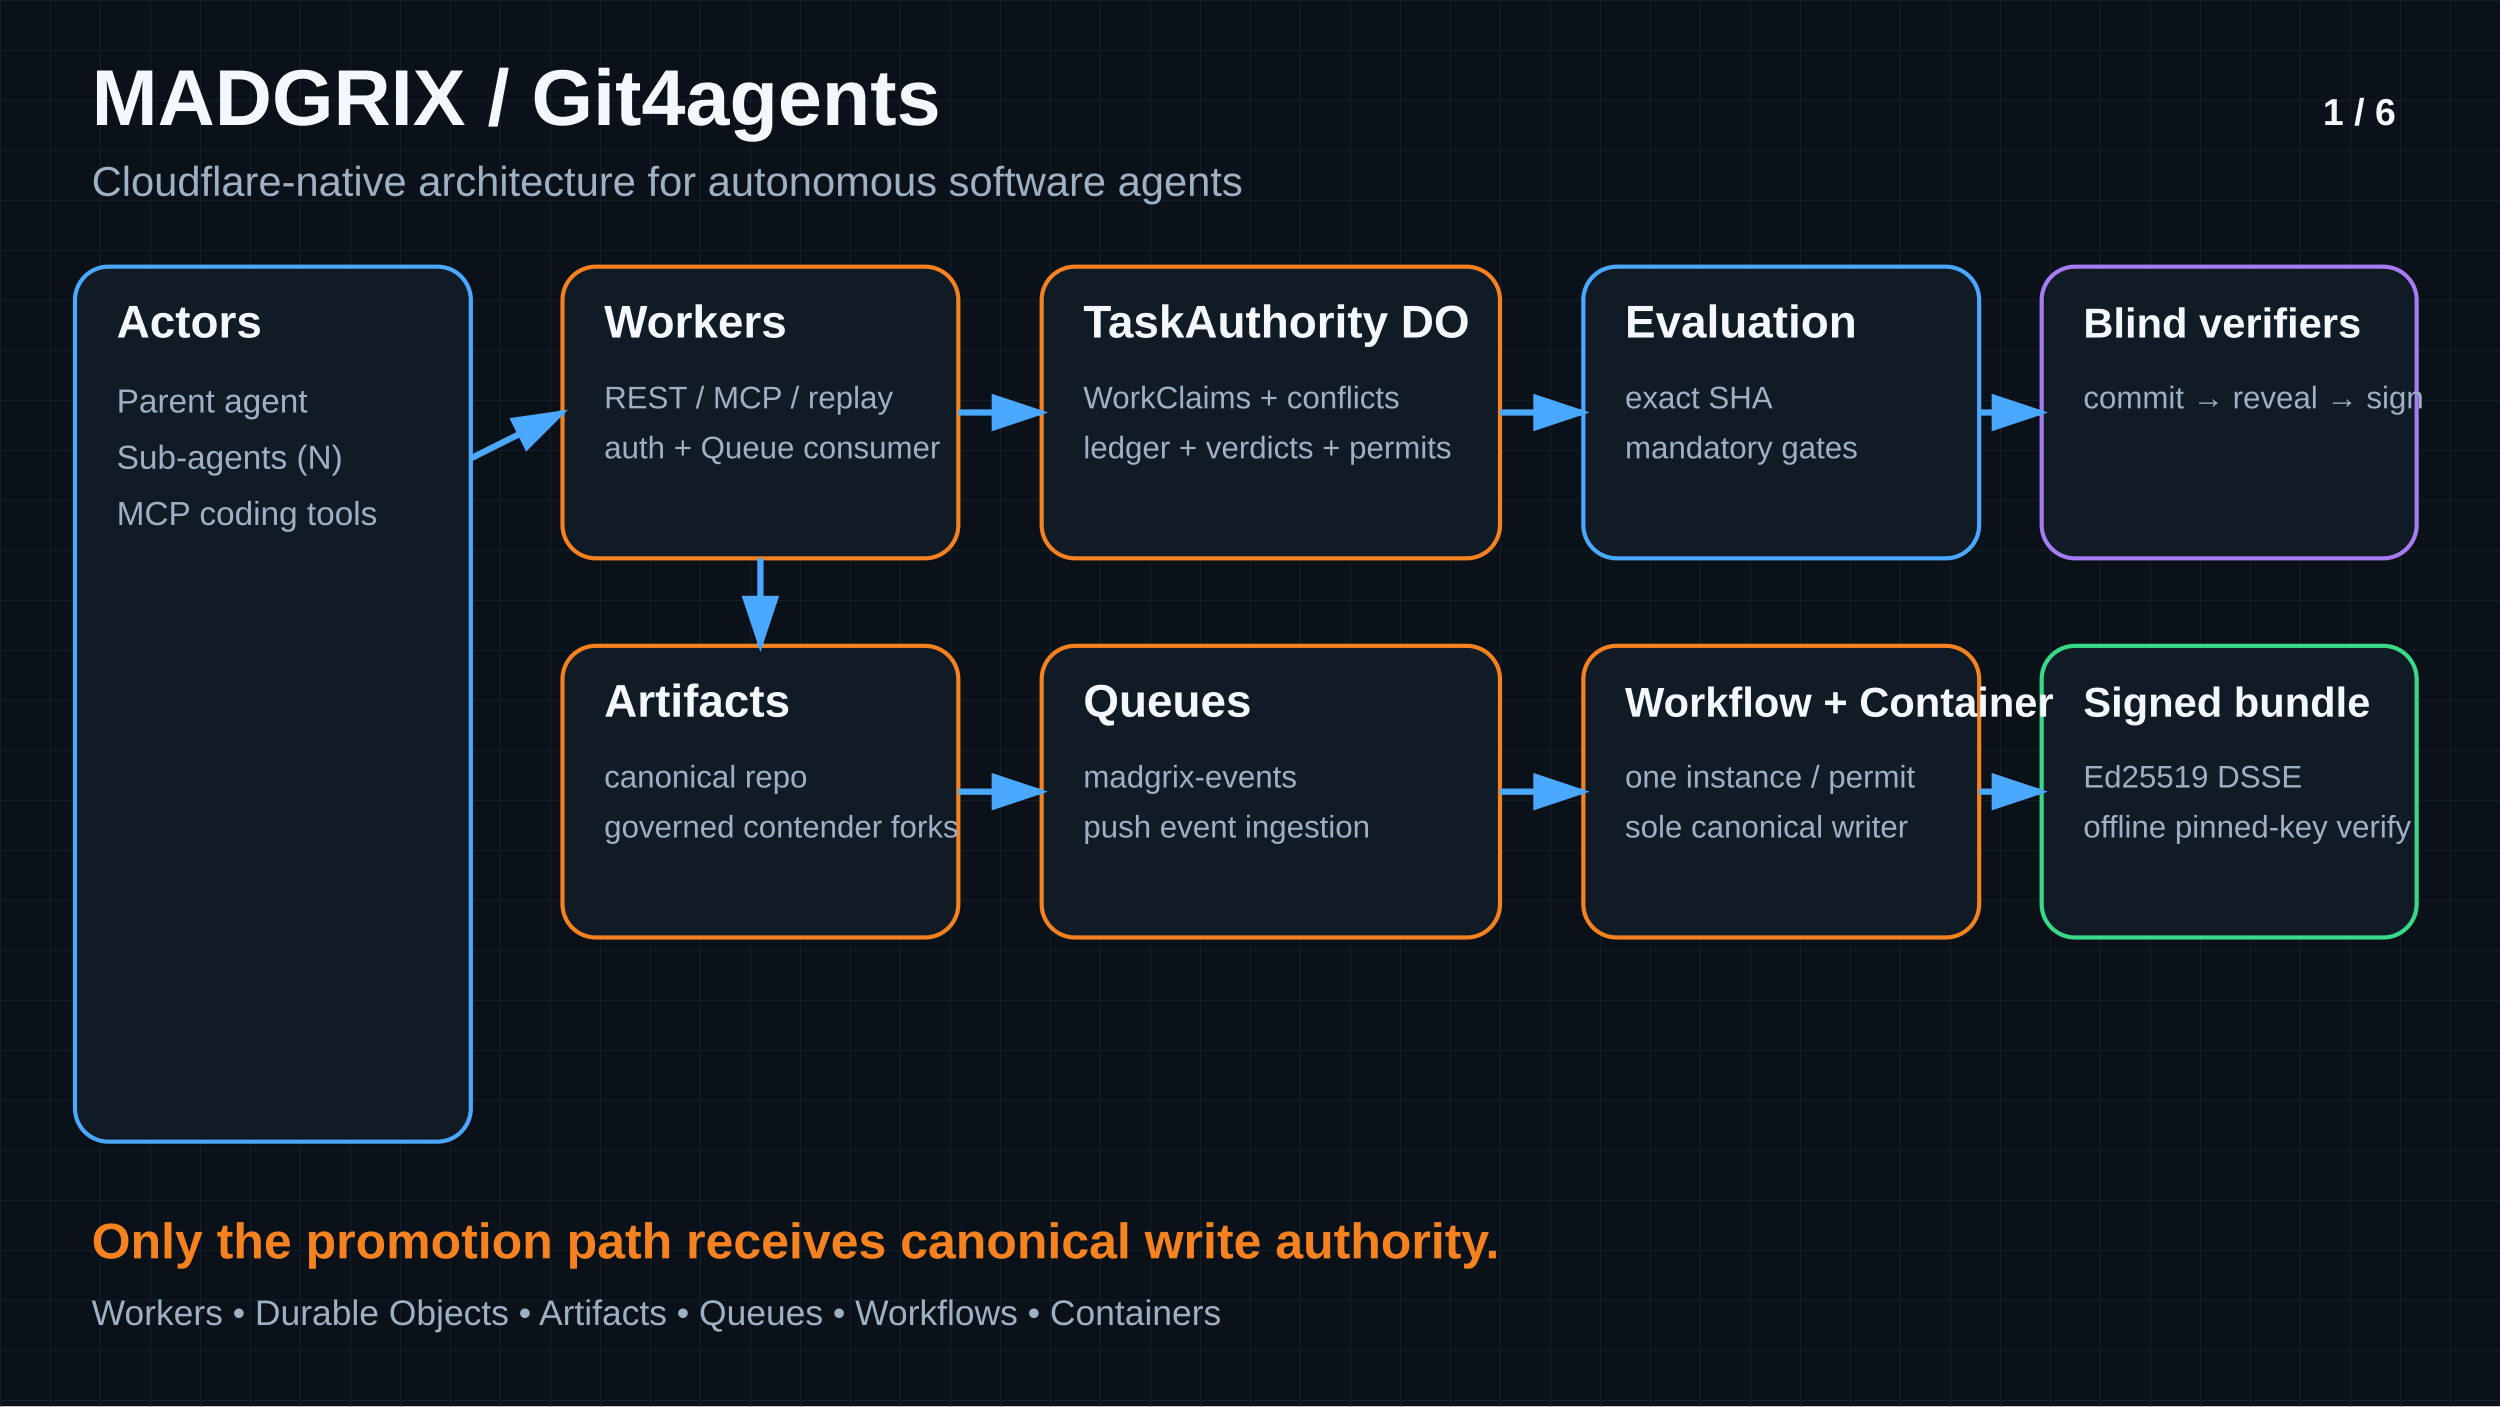
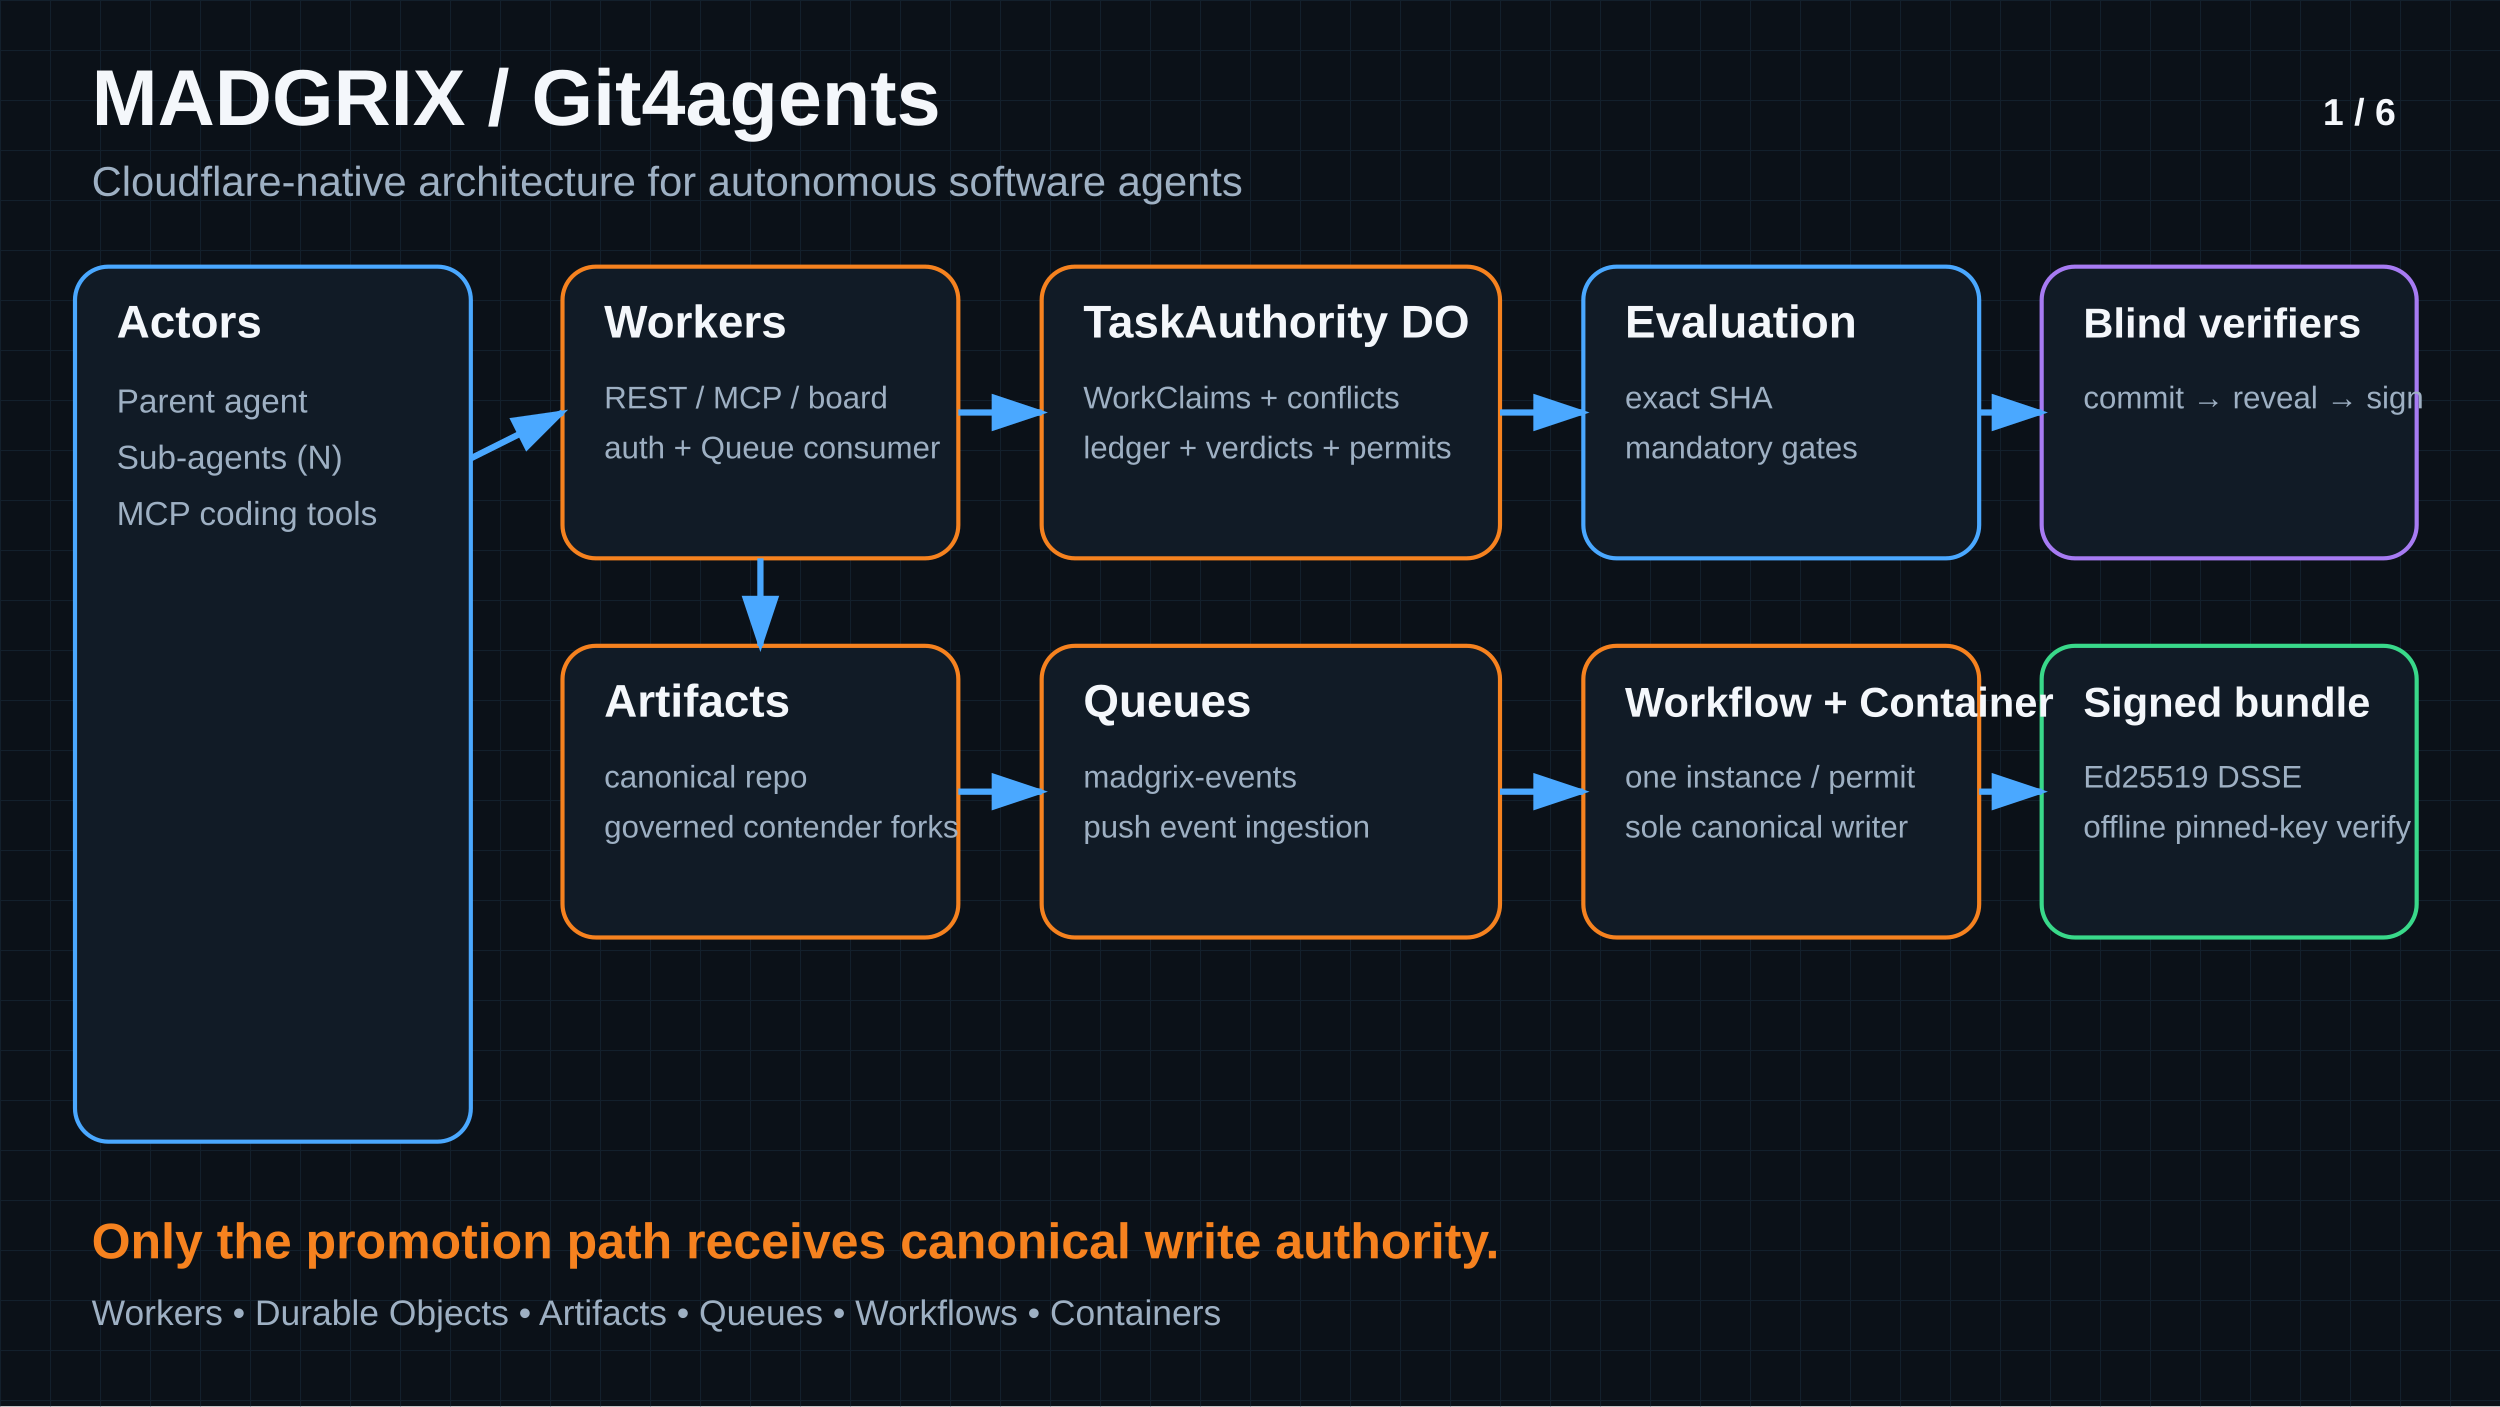
<svg xmlns="http://www.w3.org/2000/svg" width="1200" height="675" viewBox="0 0 1200 675">
  <defs>
    <pattern id="grid" width="24" height="24" patternUnits="userSpaceOnUse">
      <path d="M24 0H0V24" fill="none" stroke="#13202c" stroke-width="1" />
    </pattern>
    <marker id="arrow" markerWidth="10" markerHeight="10" refX="8" refY="3" orient="auto">
      <path d="M0,0 L0,6 L9,3 z" fill="#4aa8ff" />
    </marker>
  </defs>
  <rect width="1200" height="675" fill="#0b1118" />
  <rect width="1200" height="675" fill="url(#grid)" />
  <text x="44" y="60" fill="#f4f7fb" font-family="Arial,Segoe UI,sans-serif" font-size="38" font-weight="800">MADGRIX / Git4agents</text>
  <text x="44" y="94" fill="#9eb0c3" font-family="Arial,Segoe UI,sans-serif" font-size="20">Cloudflare-native architecture for autonomous software agents</text>
  <text x="1150" y="60" fill="#f4f7fb" font-family="Arial,Segoe UI,sans-serif" font-size="18" font-weight="700" text-anchor="end">1 / 6</text>
  <g fill="#111b26" stroke-width="2">
    <rect x="36" y="128" width="190" height="420" rx="16" stroke="#4aa8ff" />
    <rect x="270" y="128" width="190" height="140" rx="16" stroke="#f6821f" />
    <rect x="500" y="128" width="220" height="140" rx="16" stroke="#f6821f" />
    <rect x="270" y="310" width="190" height="140" rx="16" stroke="#f6821f" />
    <rect x="500" y="310" width="220" height="140" rx="16" stroke="#f6821f" />
    <rect x="760" y="128" width="190" height="140" rx="16" stroke="#4aa8ff" />
    <rect x="760" y="310" width="190" height="140" rx="16" stroke="#f6821f" />
    <rect x="980" y="128" width="180" height="140" rx="16" stroke="#a77bf3" />
    <rect x="980" y="310" width="180" height="140" rx="16" stroke="#39d98a" />
  </g>
  <g font-family="Arial,Segoe UI,sans-serif">
    <text x="56" y="162" fill="#f4f7fb" font-size="22" font-weight="700">Actors</text>
    <text x="56" y="198" fill="#9eb0c3" font-size="16">Parent agent</text>
    <text x="56" y="225" fill="#9eb0c3" font-size="16">Sub-agents (N)</text>
    <text x="56" y="252" fill="#9eb0c3" font-size="16">MCP coding tools</text>
    <text x="290" y="162" fill="#f4f7fb" font-size="22" font-weight="700">Workers</text>
-     <text x="290" y="196" fill="#9eb0c3" font-size="15">REST / MCP / replay</text>
+     <text x="290" y="196" fill="#9eb0c3" font-size="15">REST / MCP / board</text>
    <text x="290" y="220" fill="#9eb0c3" font-size="15">auth + Queue consumer</text>
    <text x="520" y="162" fill="#f4f7fb" font-size="22" font-weight="700">TaskAuthority DO</text>
    <text x="520" y="196" fill="#9eb0c3" font-size="15">WorkClaims + conflicts</text>
    <text x="520" y="220" fill="#9eb0c3" font-size="15">ledger + verdicts + permits</text>
    <text x="290" y="344" fill="#f4f7fb" font-size="22" font-weight="700">Artifacts</text>
    <text x="290" y="378" fill="#9eb0c3" font-size="15">canonical repo</text>
    <text x="290" y="402" fill="#9eb0c3" font-size="15">governed contender forks</text>
    <text x="520" y="344" fill="#f4f7fb" font-size="22" font-weight="700">Queues</text>
    <text x="520" y="378" fill="#9eb0c3" font-size="15">madgrix-events</text>
    <text x="520" y="402" fill="#9eb0c3" font-size="15">push event ingestion</text>
    <text x="780" y="162" fill="#f4f7fb" font-size="22" font-weight="700">Evaluation</text>
    <text x="780" y="196" fill="#9eb0c3" font-size="15">exact SHA</text>
    <text x="780" y="220" fill="#9eb0c3" font-size="15">mandatory gates</text>
    <text x="780" y="344" fill="#f4f7fb" font-size="20" font-weight="700">Workflow + Container</text>
    <text x="780" y="378" fill="#9eb0c3" font-size="15">one instance / permit</text>
    <text x="780" y="402" fill="#9eb0c3" font-size="15">sole canonical writer</text>
    <text x="1000" y="162" fill="#f4f7fb" font-size="20" font-weight="700">Blind verifiers</text>
    <text x="1000" y="196" fill="#9eb0c3" font-size="15">commit → reveal → sign</text>
    <text x="1000" y="344" fill="#f4f7fb" font-size="20" font-weight="700">Signed bundle</text>
    <text x="1000" y="378" fill="#9eb0c3" font-size="15">Ed25519 DSSE</text>
    <text x="1000" y="402" fill="#9eb0c3" font-size="15">offline pinned-key verify</text>
  </g>
  <g stroke="#4aa8ff" stroke-width="3" fill="none" marker-end="url(#arrow)">
    <path d="M226 220 L270 198" />
    <path d="M460 198 L500 198" />
    <path d="M365 268 L365 310" />
    <path d="M460 380 L500 380" />
    <path d="M720 198 L760 198" />
    <path d="M720 380 L760 380" />
    <path d="M950 198 L980 198" />
    <path d="M950 380 L980 380" />
  </g>
  <text x="44" y="604" fill="#f6821f" font-family="Arial,Segoe UI,sans-serif" font-size="24" font-weight="800">Only the promotion path receives canonical write authority.</text>
  <text x="44" y="636" fill="#9eb0c3" font-family="Arial,Segoe UI,sans-serif" font-size="17">Workers • Durable Objects • Artifacts • Queues • Workflows • Containers</text>
</svg>
